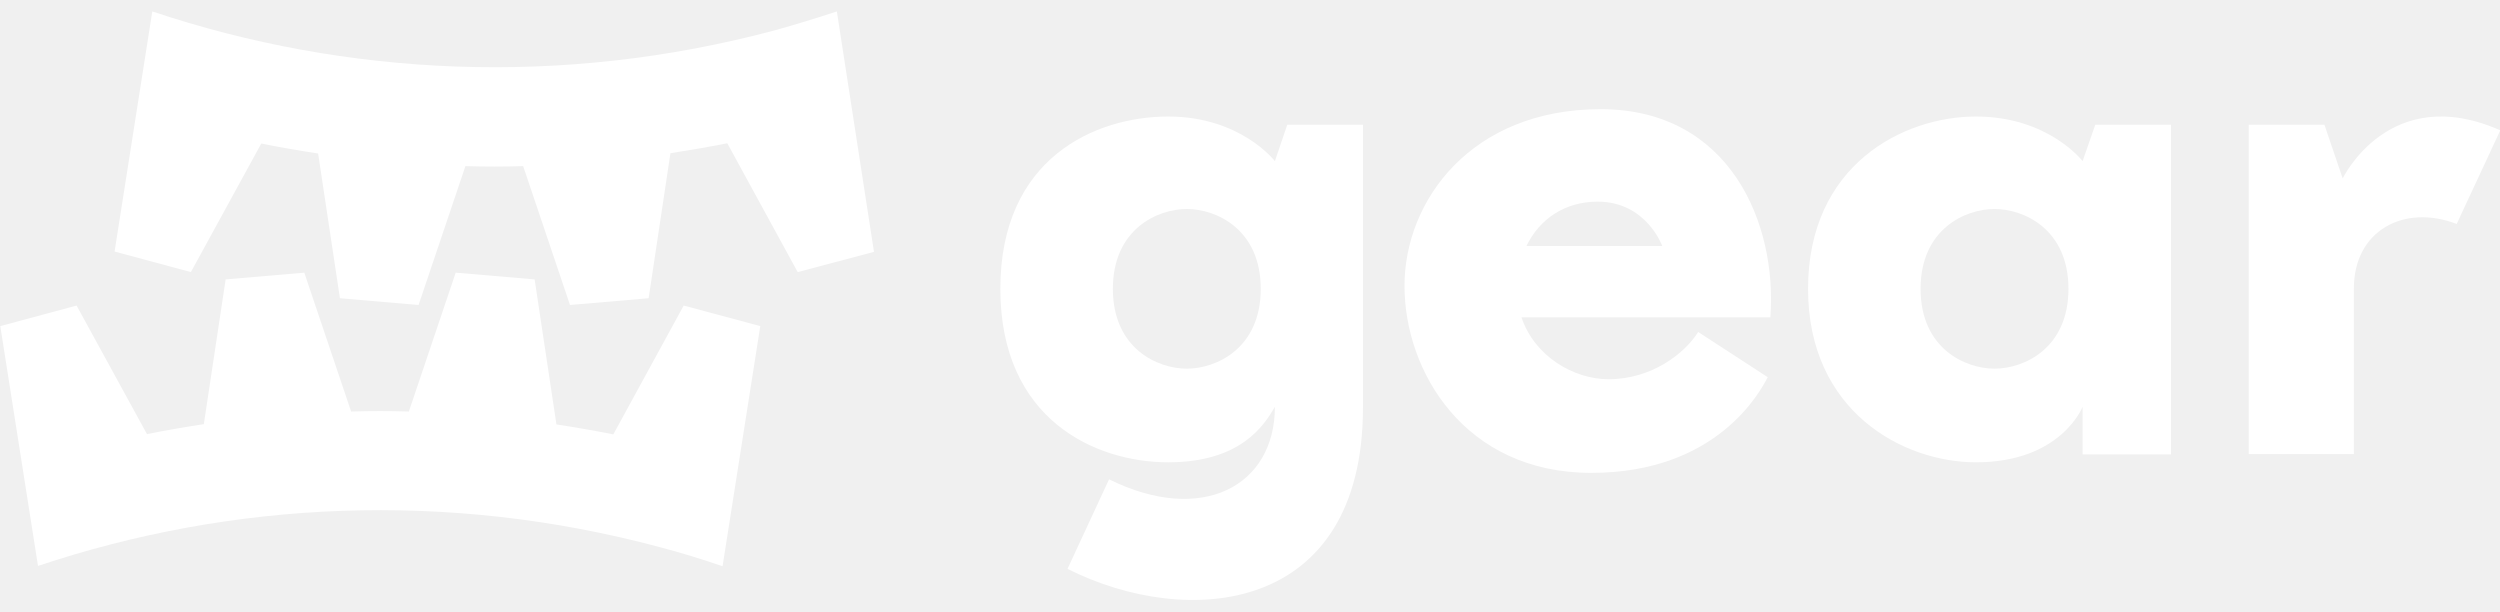
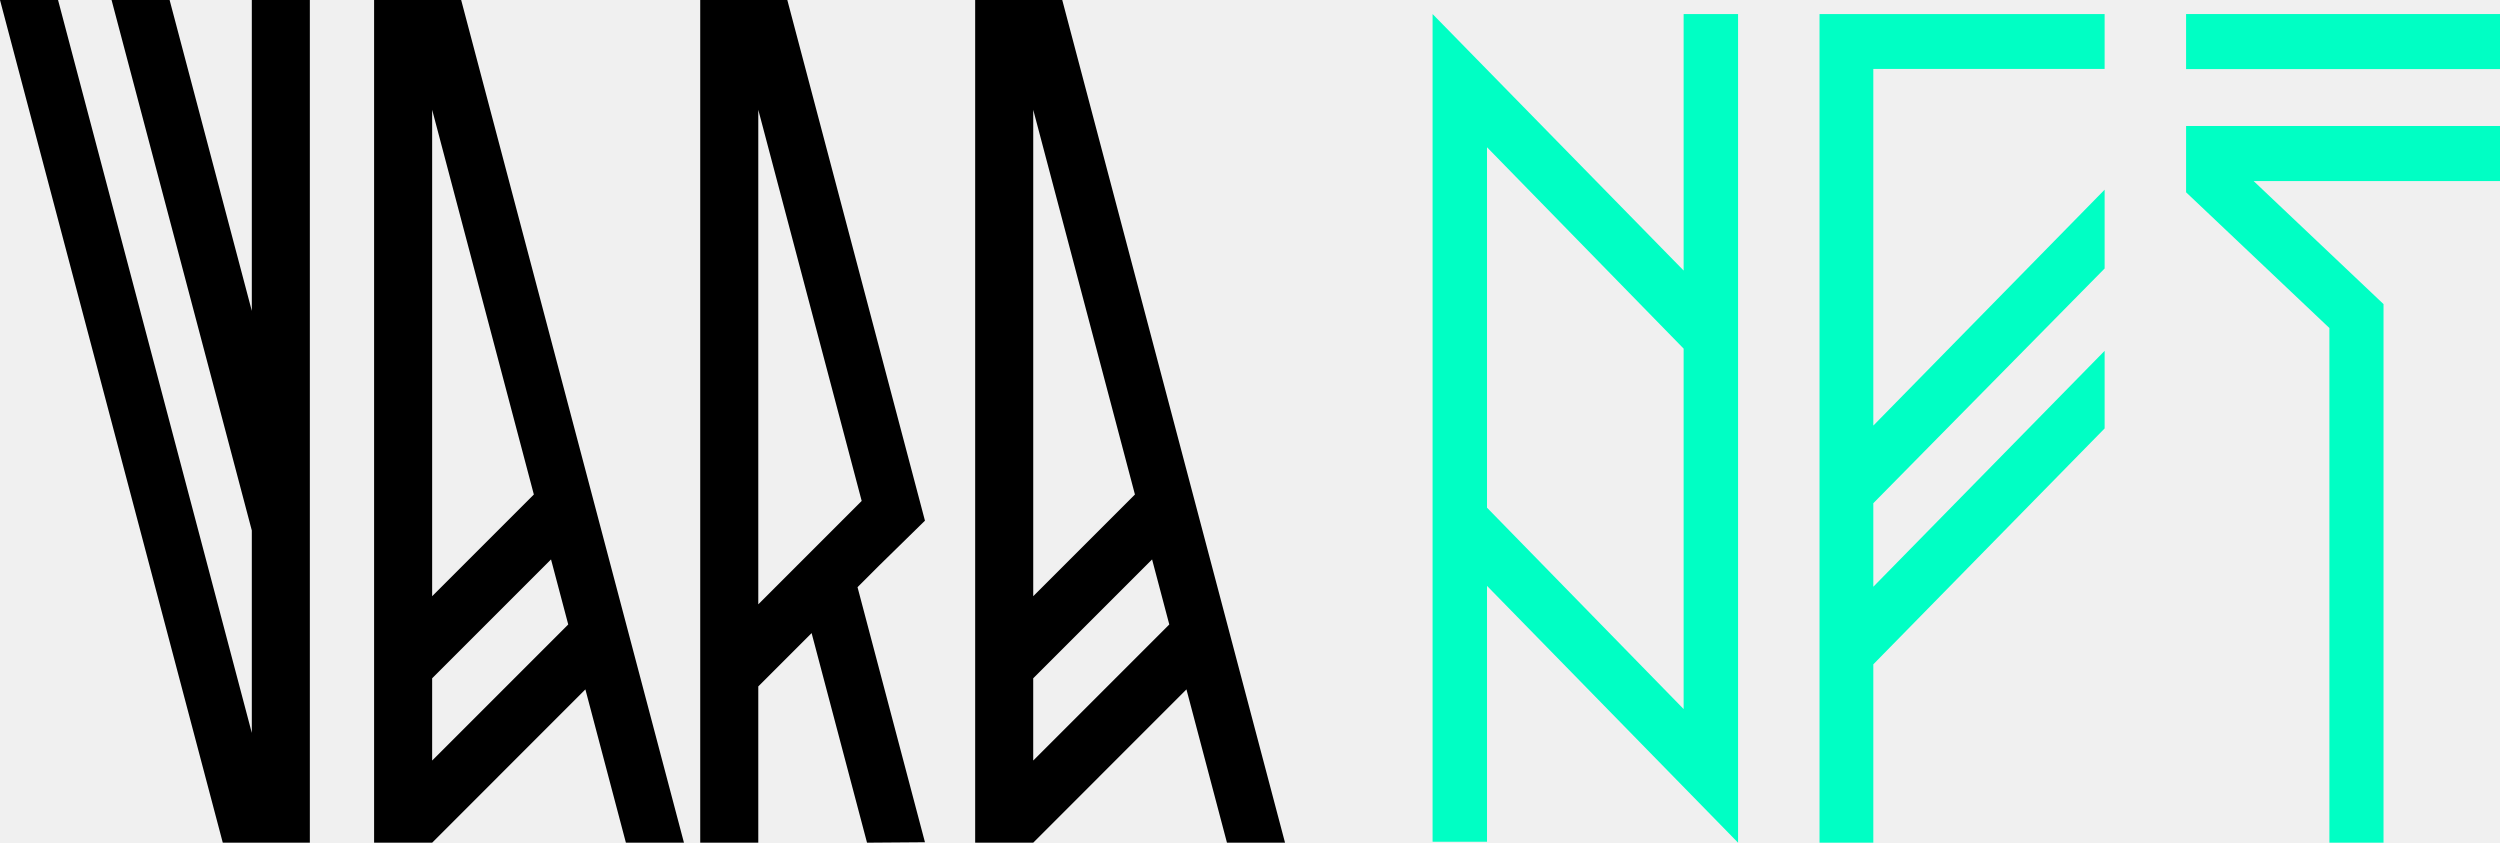
- <svg xmlns="http://www.w3.org/2000/svg" width="180" height="44" viewBox="0 0 180 44" fill="none">
-   <g clip-path="url(#clip0_1896_6153)">
-     <path d="M60.254 0.824C58.77 1.31 57.264 1.775 55.737 2.197C40.424 6.276 24.941 5.494 10.965 0.824L8.25 18.111L13.743 19.591L18.812 10.334C20.169 10.609 21.527 10.841 22.905 11.053L24.475 21.472L30.138 21.958L33.51 11.961C34.888 12.004 36.288 12.004 37.667 11.961L41.039 21.958L46.702 21.472L48.271 11.031C49.629 10.82 50.986 10.588 52.364 10.313L57.434 19.591L62.927 18.133L60.254 0.824Z" fill="white" />
-     <path d="M49.226 22L44.157 31.278C42.799 31.003 41.442 30.771 40.063 30.559L38.494 20.119L32.81 19.633L29.438 29.63C28.038 29.587 26.659 29.587 25.281 29.63L21.909 19.633L16.246 20.119L14.676 30.538C13.298 30.75 11.94 30.982 10.583 31.257L5.514 22L0.021 23.479L2.736 40.746C16.712 36.075 32.195 35.293 47.508 39.394C49.035 39.795 50.541 40.26 52.025 40.767L54.74 23.479L49.226 22Z" fill="white" />
-     <path d="M91.792 11.602C91.792 11.602 89.332 8.39 84.115 8.39C78.876 8.39 72.025 11.37 72.025 20.796C72.025 30.221 78.876 33.286 84.115 33.286C89.353 33.286 91.029 30.602 91.792 29.291C91.792 35.019 86.511 37.809 79.852 34.512L76.861 40.958C85.451 45.29 98.134 44.297 98.134 29.334V8.982H92.683L91.792 11.602ZM85.451 26.544C83.33 26.544 80.127 25.086 80.127 20.796C80.127 16.505 83.33 15.047 85.451 15.047C87.572 15.047 90.774 16.505 90.774 20.796C90.774 25.086 87.572 26.544 85.451 26.544Z" fill="white" />
-     <path d="M168.674 12.849L167.359 8.981H161.909V32.694H169.48V20.753C169.48 16.611 173.086 14.666 176.882 16.125L180.021 9.383C172.025 5.854 168.674 12.849 168.674 12.849Z" fill="white" />
-     <path d="M156.31 8.982H150.859L149.947 11.602C149.947 11.602 147.487 8.39 142.269 8.39C137.031 8.39 130.18 11.877 130.18 20.796C130.18 29.63 137.031 33.286 142.269 33.286C148.399 33.286 149.947 29.291 149.947 29.291V32.715H156.31V29.334V8.982ZM143.605 26.544C141.485 26.544 138.282 25.086 138.282 20.796C138.282 16.505 141.485 15.047 143.605 15.047C145.726 15.047 148.929 16.505 148.929 20.796C148.929 25.086 145.726 26.544 143.605 26.544Z" fill="white" />
-     <path d="M115.249 7.861C105.938 7.861 101.124 14.434 101.124 20.584C101.124 26.734 105.451 34.047 114.57 34.047C123.69 34.047 126.787 28.108 127.275 27.157L122.269 23.902C121.294 25.466 118.897 27.305 115.822 27.305C113.319 27.305 110.498 25.677 109.544 22.846H127.466C127.975 16.104 124.56 7.861 115.249 7.861ZM109.905 17.71C110.838 15.787 112.64 14.519 115.037 14.519C118.537 14.519 119.682 17.71 119.682 17.71H109.905Z" fill="white" />
+ <svg xmlns="http://www.w3.org/2000/svg" width="178" height="60" viewBox="0 0 178 60" fill="none">
+   <g clip-path="url(#clip0_401_15884)">
+     <path d="M17.929 22.135L12.076 0H7.943L17.929 37.769V52.183L4.133 0H0L15.862 60H17.929H19.994H22.061V0H17.929V22.135Z" fill="black" />
+     <path d="M91.494 60L75.632 0H73.565H71.498H69.432V59.999H73.565L84.475 49.084L87.36 59.999H91.494V60ZM80.807 35.208L73.566 42.449V7.817L80.807 35.208ZM73.565 54.15V48.294L82.028 39.831L83.253 44.462L73.565 54.15Z" fill="black" />
+     <path d="M30.769 0H28.702H26.636V59.999H30.769L41.679 49.084L44.564 59.999H48.698L32.835 0H30.769ZM38.01 35.208L30.769 42.449V7.817L38.01 35.208ZM30.769 54.15V48.294L39.233 39.831L40.458 44.462L30.769 54.15Z" fill="black" />
+     <path d="M65.857 37.072L56.057 0H53.99H51.923H49.856V59.999H53.99V48.873L57.787 45.076L61.732 59.999L65.857 59.968L61.056 41.807L62.574 40.288L65.857 37.072ZM53.99 43.028V7.817L61.352 35.666L53.99 43.028Z" fill="black" />
  </g>
+   <path d="M119.875 19.262L102 1V59.93H105.875V41.714L123.75 60V1H119.875V19.262ZM105.875 36.147V10.484L119.875 24.822V50.485L105.875 36.147Z" fill="#00FFC4" />
+   <path d="M129.55 60H133.38V47.301L149.849 30.505V24.98L133.38 41.776V35.829L149.849 19.117V13.506L133.38 30.302V4.906H149.849V1H129.55V60Z" fill="#00FFC4" />
+   <path d="M178 1H155.649V4.92H178V1Z" fill="#00FFC4" />
+   <path d="M155.649 13.691L165.853 23.356V60H169.707V21.652L160.458 12.891H178V8.971H155.649V13.691Z" fill="#00FFC4" />
  <defs>
-     <clipPath id="clip0_1896_6153">
-       <rect width="180" height="42.353" fill="white" transform="translate(0 0.823547)" />
+     <clipPath id="clip0_401_15884">
+       <rect width="91.667" height="60" fill="white" />
    </clipPath>
  </defs>
</svg>
